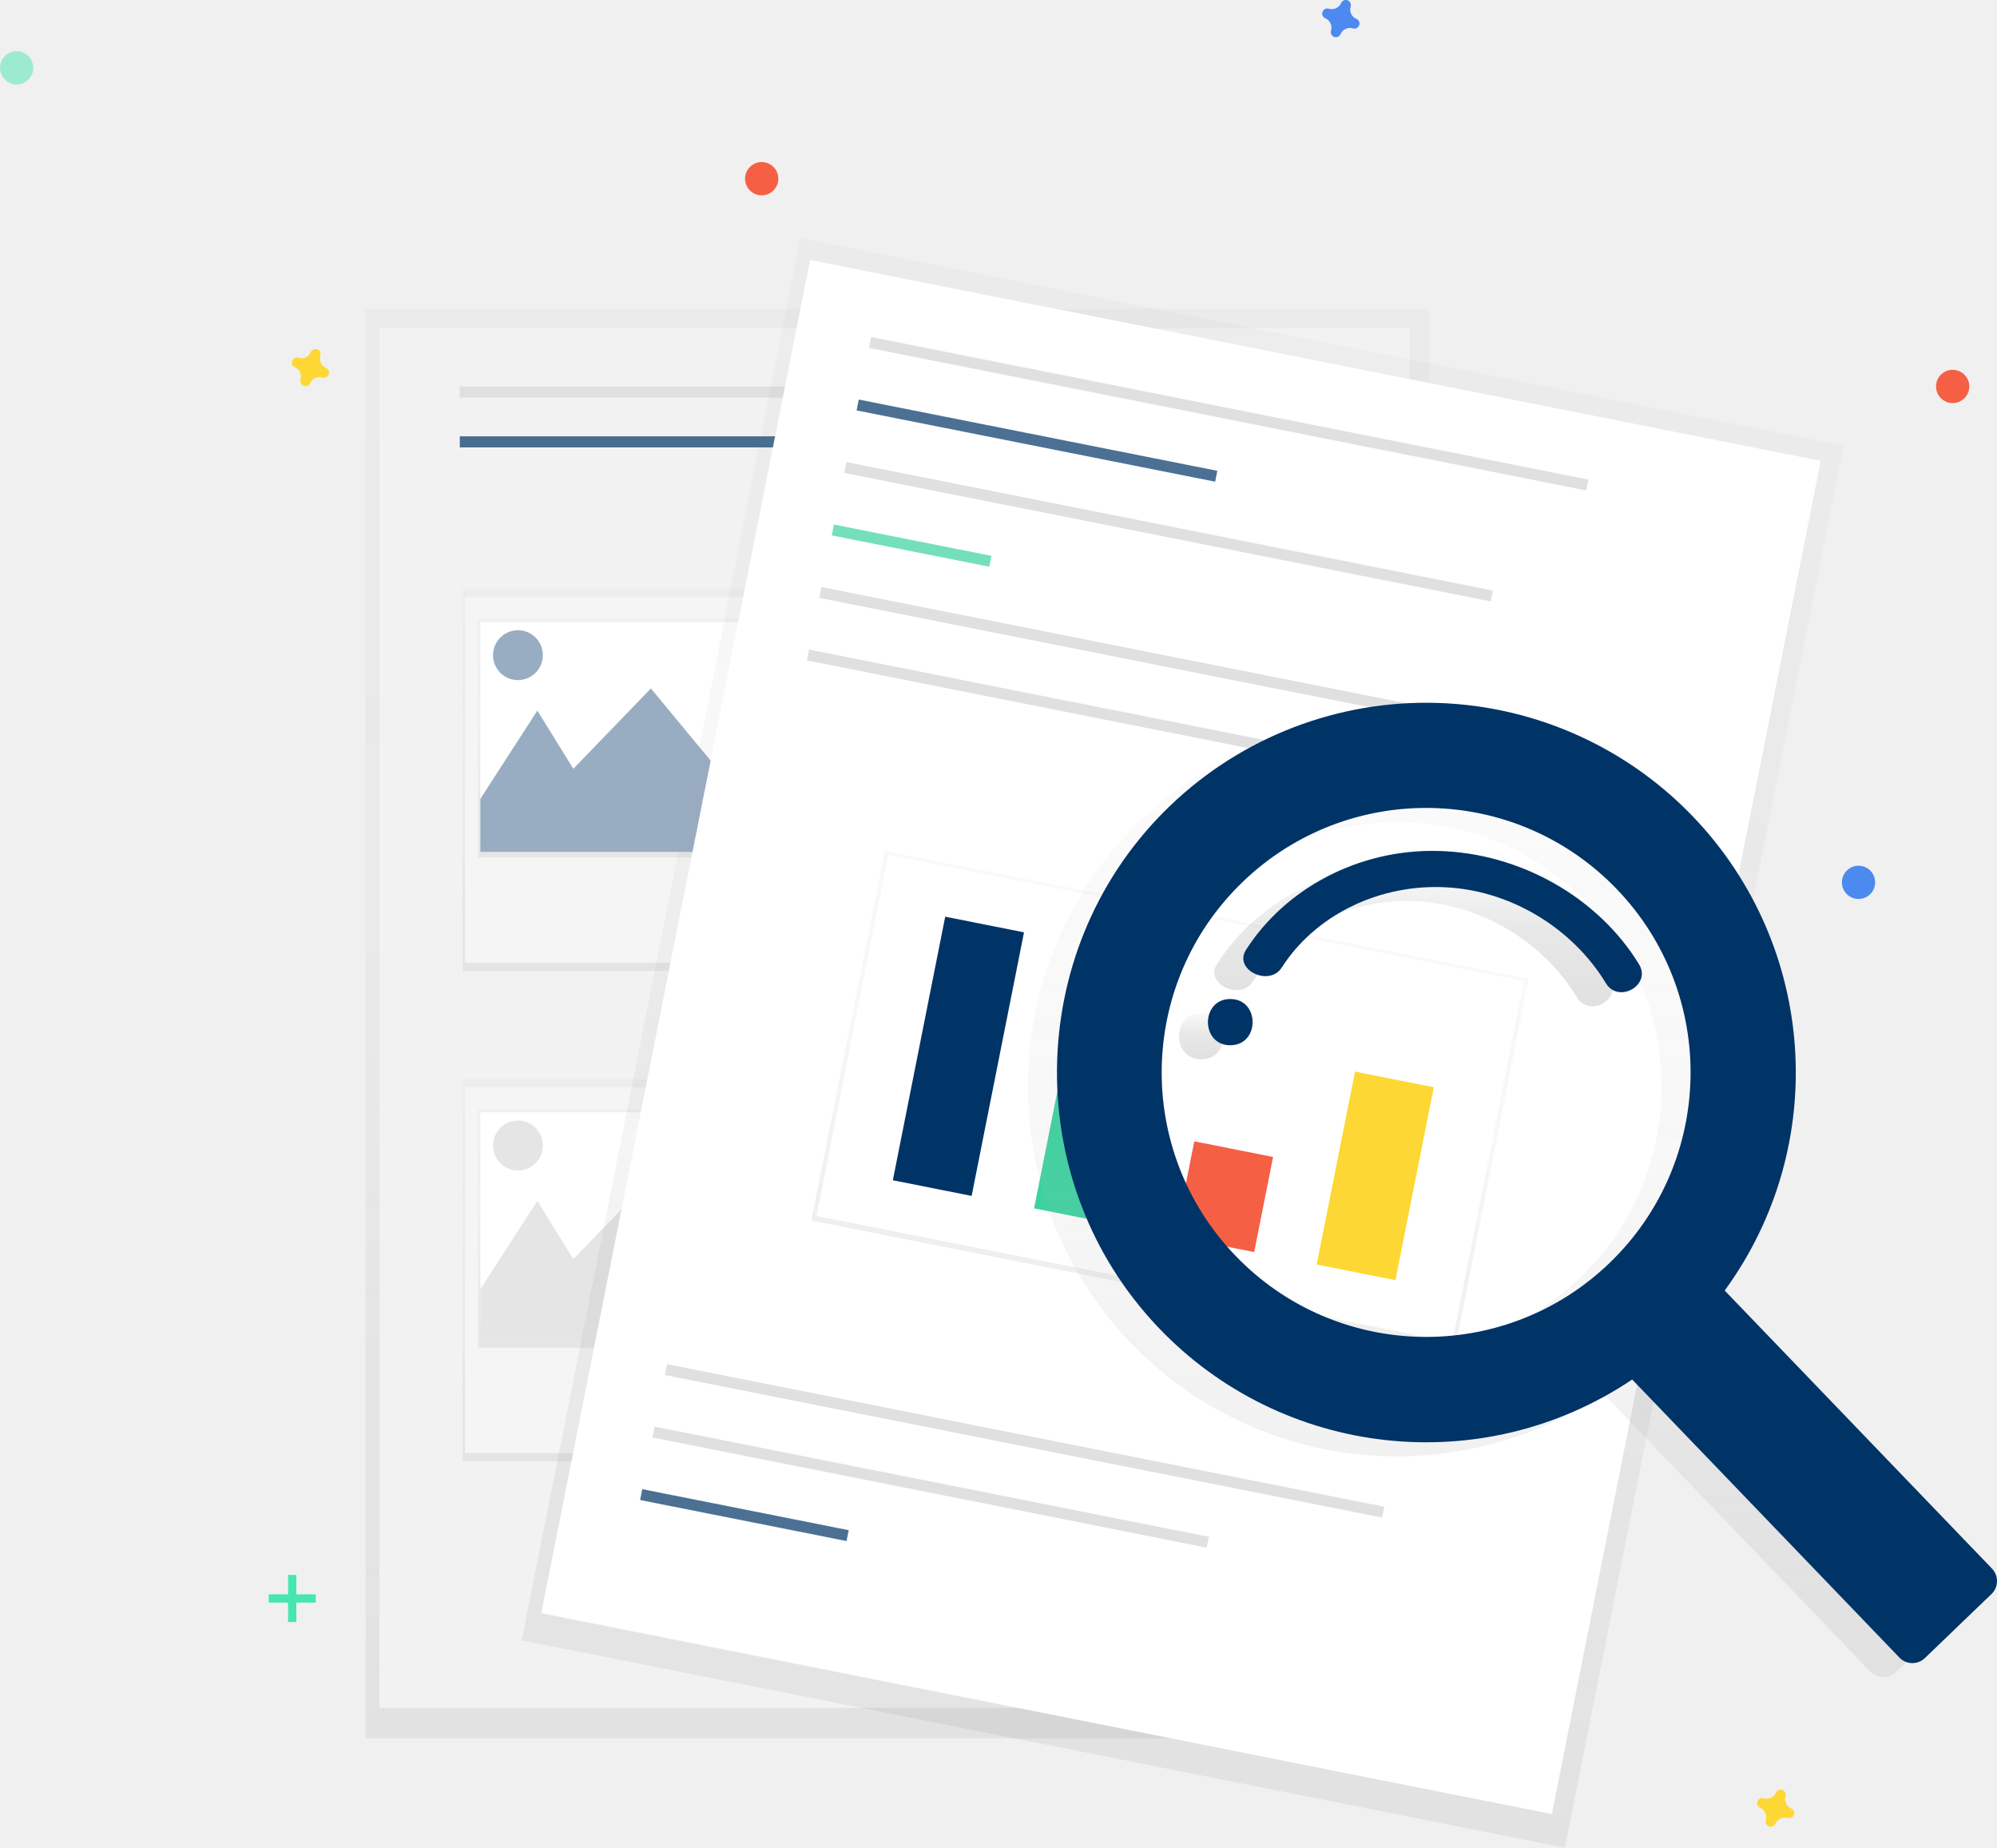
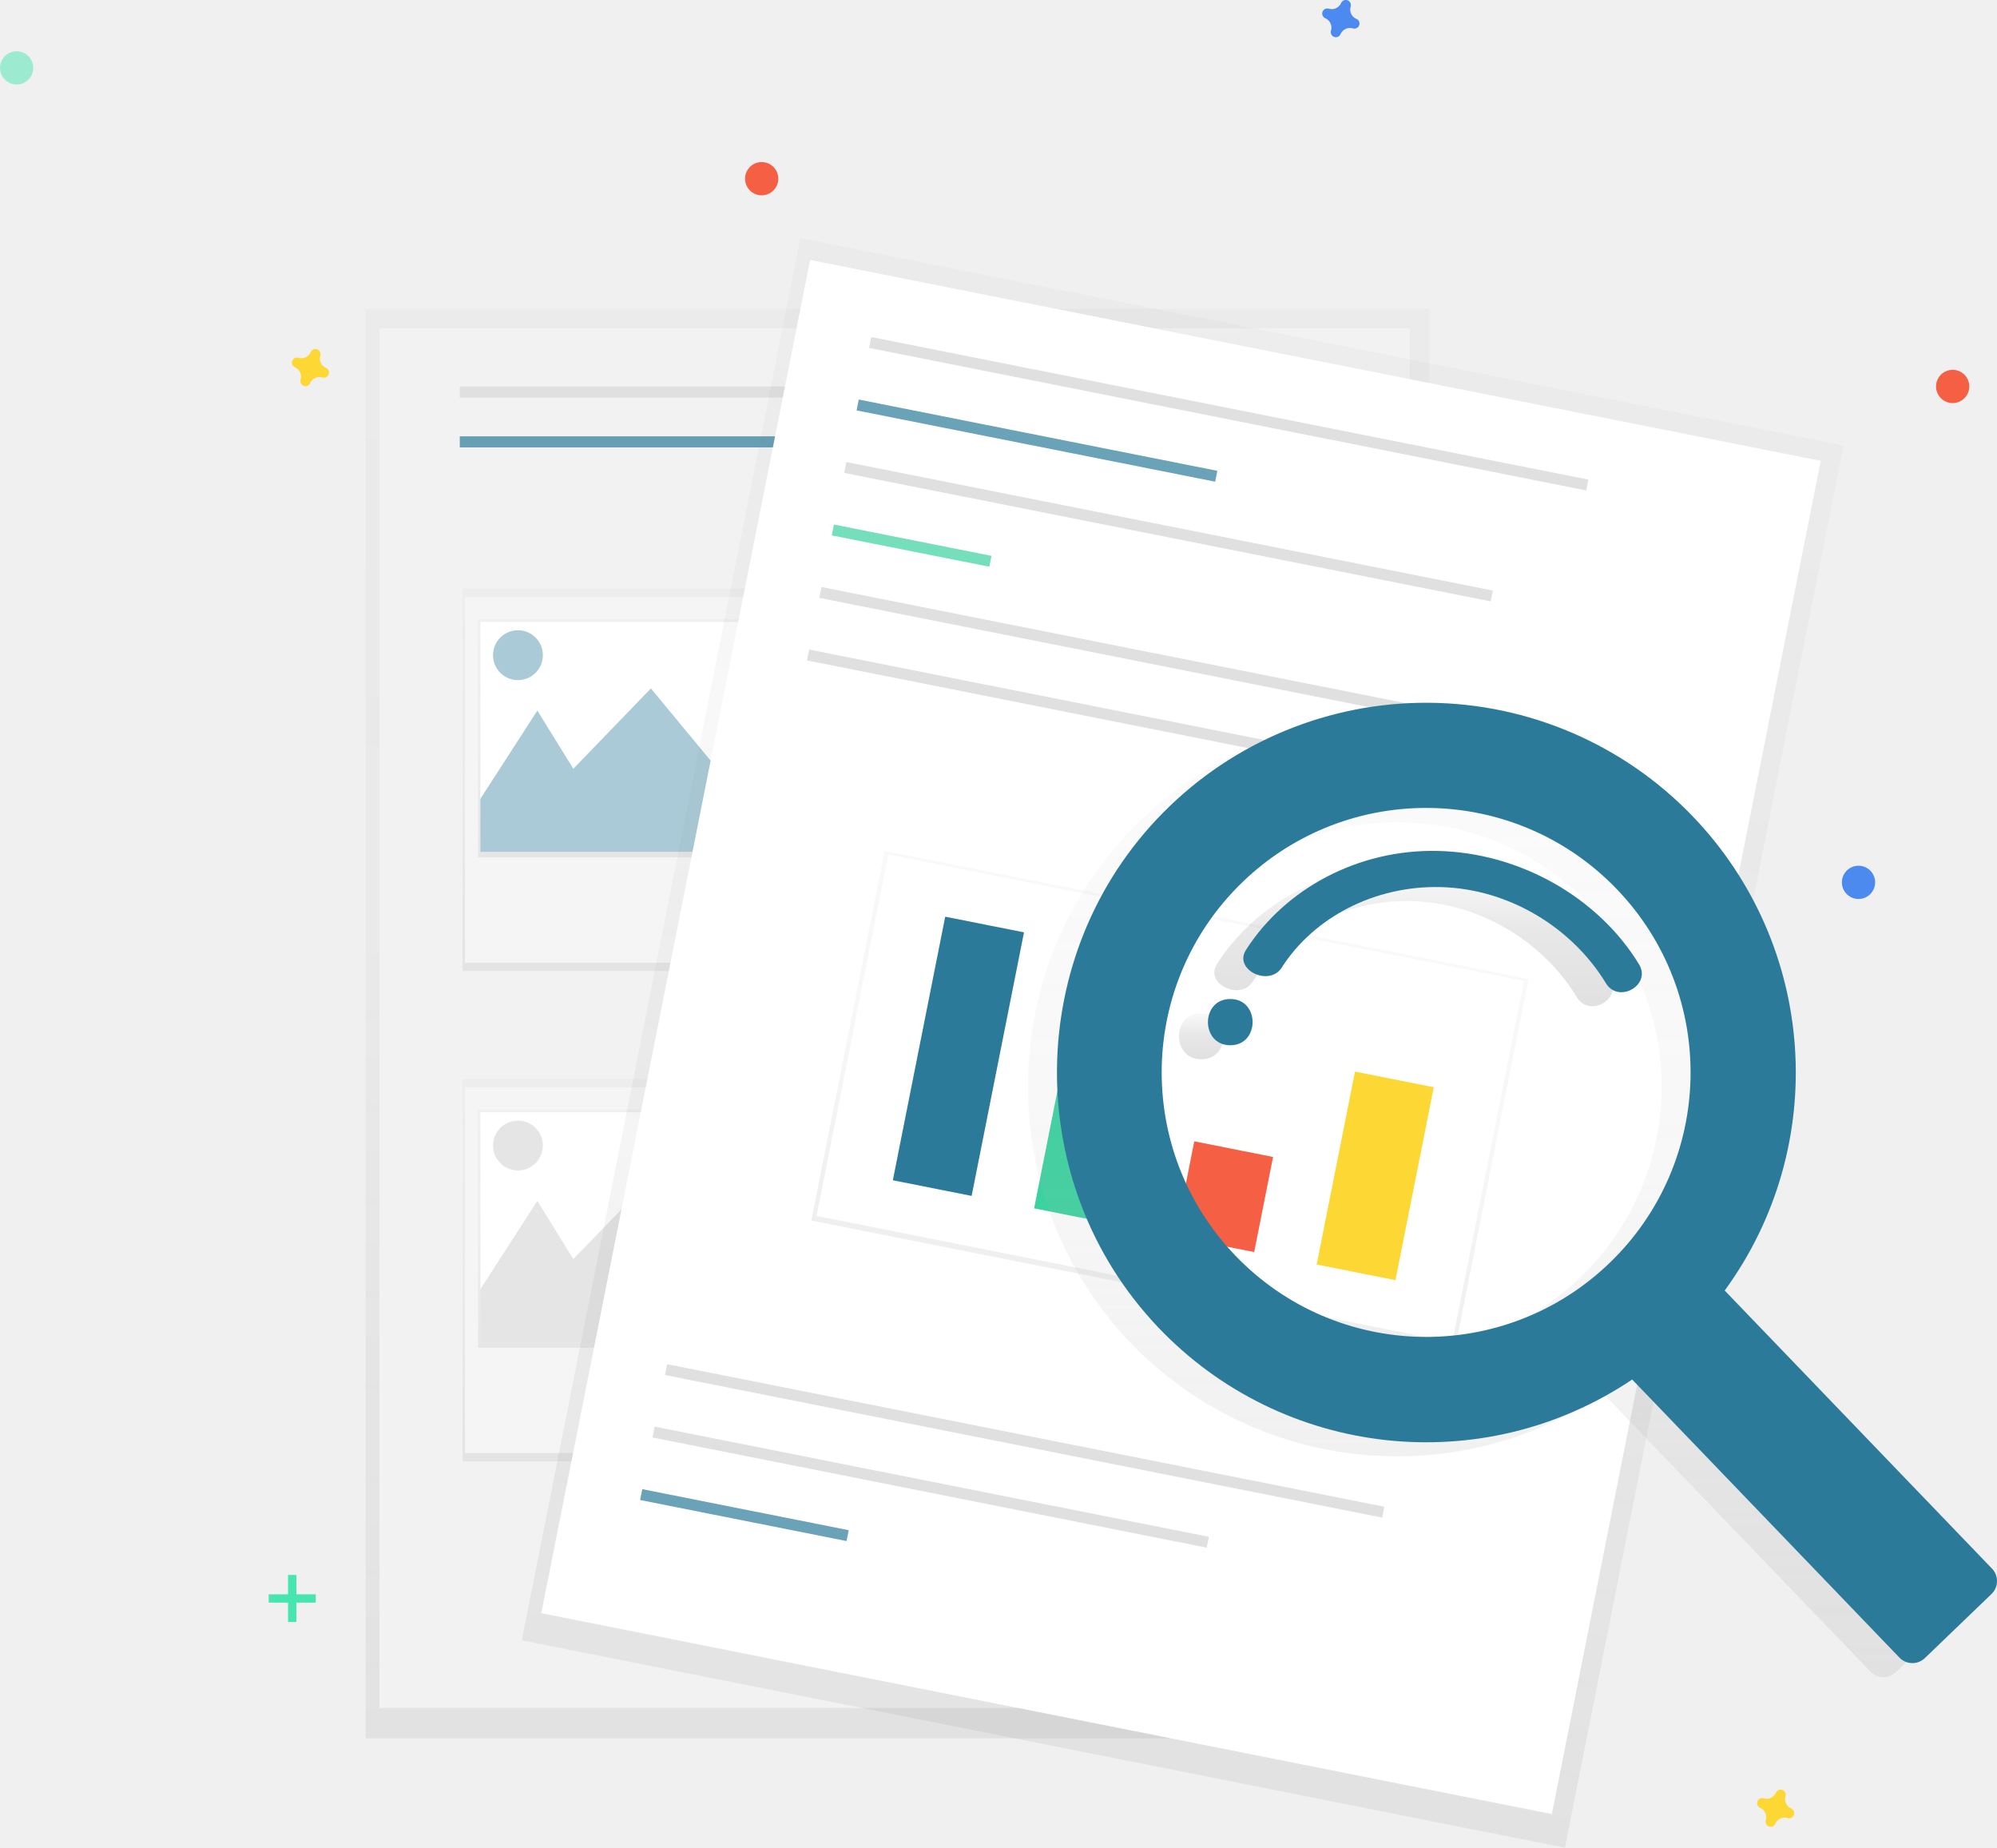
<svg xmlns="http://www.w3.org/2000/svg" xmlns:xlink="http://www.w3.org/1999/xlink" id="9a5c15f4-7944-40bc-b8da-d63b7d478a28" data-name="Layer 1" width="842" height="778.92" viewBox="0 0 842 778.92">
  <defs>
    <linearGradient id="a91ba363-77be-43f7-9cf6-91c4a3880d9c" x1="378.37" y1="732.81" x2="378.37" y2="130.21" gradientUnits="userSpaceOnUse">
      <stop offset="0" stop-color="gray" stop-opacity="0.25" />
      <stop offset="0.54" stop-color="gray" stop-opacity="0.12" />
      <stop offset="1" stop-color="gray" stop-opacity="0.1" />
    </linearGradient>
    <linearGradient id="d1e6aa0e-d79d-4f6f-afbb-c37e9ed80ff9" x1="274.44" y1="409.32" x2="274.44" y2="248.16" xlink:href="#a91ba363-77be-43f7-9cf6-91c4a3880d9c" />
    <linearGradient id="a279b039-1afd-4281-8292-ccd5c8c9b734" x1="274.44" y1="361.44" x2="274.44" y2="261.01" xlink:href="#a91ba363-77be-43f7-9cf6-91c4a3880d9c" />
    <clipPath id="42e7b1d1-2be2-47b0-aacb-a853df270819" transform="translate(-179 -60.54)">
      <rect id="cf34cfb5-9399-4bae-9cea-d47bbef6cb3a" data-name="&lt;Rectangle&gt;" x="381.54" y="322.72" width="143.79" height="96.93" fill="#fff" />
    </clipPath>
    <linearGradient id="972637f2-71db-4198-9c75-a0854a7fe249" x1="274.44" y1="616.03" x2="274.44" y2="454.87" xlink:href="#a91ba363-77be-43f7-9cf6-91c4a3880d9c" />
    <linearGradient id="6c85befd-f960-412c-83e0-663d4b13bf85" x1="274.44" y1="568.15" x2="274.44" y2="467.72" xlink:href="#a91ba363-77be-43f7-9cf6-91c4a3880d9c" />
    <clipPath id="f66b8fac-771d-49bf-85c7-4ce29a79f723" transform="translate(-179 -60.54)">
      <rect id="7439734d-5f7c-428f-88ce-e68b86a45c07" data-name="&lt;Rectangle&gt;" x="381.54" y="529.42" width="143.79" height="96.93" fill="#fff" />
    </clipPath>
    <linearGradient id="598f8edf-c762-4b18-b52d-250fc678075a" x1="688.76" y1="765.86" x2="688.76" y2="163.26" gradientTransform="translate(1142.22 -188.53) rotate(90)" xlink:href="#a91ba363-77be-43f7-9cf6-91c4a3880d9c" />
    <linearGradient id="013b841e-9a42-49b8-8a36-6db9ed002b72" x1="688.18" y1="568.49" x2="688.18" y2="409.67" gradientTransform="translate(1161.39 -164.01) rotate(90)" xlink:href="#a91ba363-77be-43f7-9cf6-91c4a3880d9c" />
    <linearGradient id="f8cab3c1-d868-48bc-b87d-cd2075ddc26a" x1="810.6" y1="767.54" x2="810.6" y2="362.71" gradientUnits="userSpaceOnUse">
      <stop offset="0" stop-color="#b3b3b3" stop-opacity="0.25" />
      <stop offset="0.54" stop-color="#b3b3b3" stop-opacity="0.1" />
      <stop offset="1" stop-color="#b3b3b3" stop-opacity="0.05" />
    </linearGradient>
    <linearGradient id="043d467e-585e-47c7-bb2c-06dd6f5be04b" x1="685.49" y1="507.08" x2="685.49" y2="487.6" gradientUnits="userSpaceOnUse">
      <stop offset="0" stop-opacity="0.12" />
      <stop offset="0.55" stop-opacity="0.09" />
      <stop offset="1" stop-opacity="0.02" />
    </linearGradient>
    <linearGradient id="be08032f-102d-431e-9b5f-1e4ebfc8159b" x1="774.99" y1="484.73" x2="774.99" y2="425.15" xlink:href="#043d467e-585e-47c7-bb2c-06dd6f5be04b" />
  </defs>
  <g opacity="0.5">
    <rect x="154.15" y="130.21" width="448.44" height="602.6" fill="url(#a91ba363-77be-43f7-9cf6-91c4a3880d9c)" />
  </g>
  <rect x="159.99" y="138.39" width="434.43" height="581.58" fill="#f2f2f2" />
  <rect x="193.86" y="162.91" width="149.48" height="4.67" fill="#e0e0e0" />
-   <rect x="193.86" y="183.93" width="149.48" height="4.67" fill="#003366" opacity="0.7" />
+   <rect x="193.86" y="183.93" width="149.48" height="4.67" fill="#2b7a9a" opacity="0.7" />
  <rect x="365.53" y="162.91" width="149.48" height="4.67" fill="#e0e0e0" />
  <rect x="388.88" y="296.05" width="149.48" height="4.67" fill="#e0e0e0" />
  <rect x="392.39" y="308.89" width="149.48" height="4.67" fill="#e0e0e0" />
  <rect x="399.4" y="321.74" width="149.48" height="4.67" fill="#e0e0e0" />
  <rect x="388.88" y="502.75" width="149.48" height="4.67" fill="#e0e0e0" />
  <rect x="392.39" y="515.6" width="149.48" height="4.67" fill="#e0e0e0" />
  <rect x="399.4" y="528.44" width="149.48" height="4.67" fill="#e0e0e0" />
  <g opacity="0.5">
    <rect x="195.03" y="248.16" width="158.82" height="161.16" fill="url(#d1e6aa0e-d79d-4f6f-afbb-c37e9ed80ff9)" />
  </g>
  <rect x="196.03" y="251.67" width="156.32" height="154.15" fill="#f5f5f5" />
  <g opacity="0.5">
    <rect x="201.54" y="261.01" width="145.8" height="100.43" fill="url(#a279b039-1afd-4281-8292-ccd5c8c9b734)" />
  </g>
  <rect id="e1f34465-d008-41db-868b-e00503fb87b3" data-name="&lt;Rectangle&gt;" x="202.54" y="262.18" width="143.79" height="96.93" fill="#fff" />
  <g clip-path="url(#42e7b1d1-2be2-47b0-aacb-a853df270819)">
-     <polygon points="190.35 355.61 226.56 299.55 241.74 324.07 274.44 290.21 302.47 324.07 326.99 273.86 390.05 374.29 185.68 367.28 190.35 355.61" fill="#003366" opacity="0.4" />
-     <circle cx="218.38" cy="276.19" r="10.51" fill="#003366" opacity="0.4" />
+     <polygon points="190.35 355.61 226.56 299.55 241.74 324.07 274.44 290.21 302.47 324.07 326.99 273.86 390.05 374.29 185.68 367.28 190.35 355.61" fill="#2b7a9a" opacity="0.4" />
+     <circle cx="218.38" cy="276.19" r="10.51" fill="#2b7a9a" opacity="0.4" />
  </g>
  <g opacity="0.5">
    <rect x="195.03" y="454.87" width="158.82" height="161.16" fill="url(#972637f2-71db-4198-9c75-a0854a7fe249)" />
  </g>
  <rect x="196.03" y="458.37" width="156.32" height="154.15" fill="#f5f5f5" />
  <g opacity="0.5">
    <rect x="201.54" y="467.72" width="145.8" height="100.43" fill="url(#6c85befd-f960-412c-83e0-663d4b13bf85)" />
  </g>
  <rect id="c95ac4f6-be4d-44a3-92c2-5c8066e2b531" data-name="&lt;Rectangle&gt;" x="202.54" y="468.88" width="143.79" height="96.93" fill="#fff" />
  <g clip-path="url(#f66b8fac-771d-49bf-85c7-4ce29a79f723)">
    <polygon points="190.35 562.31 226.56 506.25 241.74 530.78 274.44 496.91 302.47 530.78 326.99 480.56 390.05 580.99 185.68 573.99 190.35 562.31" fill="#bdbdbd" opacity="0.4" />
    <circle cx="218.38" cy="482.9" r="10.51" fill="#bdbdbd" opacity="0.4" />
  </g>
  <g opacity="0.5">
    <rect x="376.36" y="276.01" width="602.6" height="448.44" transform="translate(-124.09 1006.82) rotate(-78.76)" fill="url(#598f8edf-c762-4b18-b52d-250fc678075a)" />
  </g>
  <rect x="386.18" y="280.49" width="581.58" height="434.43" transform="translate(-122.17 1004.12) rotate(-78.76)" fill="#fff" />
  <rect x="542.89" y="232.65" width="308.31" height="4.67" transform="translate(-119.81 -191.93) rotate(11.24)" fill="#e0e0e0" />
  <rect x="456.83" y="665.62" width="308.31" height="4.67" transform="translate(-37.05 -166.84) rotate(11.24)" fill="#e0e0e0" />
  <rect x="452.26" y="685.13" width="238.24" height="4.67" transform="translate(-34.01 -158.75) rotate(11.24)" fill="#e0e0e0" />
-   <rect x="448.46" y="696.91" width="88.75" height="4.67" transform="translate(-33.22 -143.21) rotate(11.24)" fill="#003366" opacity="0.7" />
-   <rect x="539.13" y="243.97" width="154.15" height="4.67" transform="translate(-119.16 -175.95) rotate(11.24)" fill="#003366" opacity="0.7" />
+   <rect x="448.46" y="696.91" width="88.75" height="4.67" transform="translate(-33.22 -143.21) rotate(11.24)" fill="#2b7a9a" opacity="0.7" />
+   <rect x="539.13" y="243.97" width="154.15" height="4.67" transform="translate(-119.16 -175.95) rotate(11.24)" fill="#2b7a9a" opacity="0.7" />
  <rect x="532.71" y="282.38" width="277.94" height="4.67" transform="translate(-110.6 -186.03) rotate(11.24)" fill="#e0e0e0" />
  <rect x="529.49" y="288.24" width="67.73" height="4.67" transform="translate(-111.54 -164.8) rotate(11.24)" fill="#3ad29f" opacity="0.7" />
  <rect x="521.95" y="338.03" width="308.31" height="4.67" transform="translate(-99.67 -185.82) rotate(11.24)" fill="#e0e0e0" />
  <g opacity="0.5">
    <rect x="592.89" y="385.78" width="158.82" height="276.77" transform="translate(-151.88 1020.84) rotate(-78.76)" fill="url(#013b841e-9a42-49b8-8a36-6db9ed002b72)" />
  </g>
  <rect x="535.78" y="445.94" width="273.27" height="155.32" transform="translate(-64.02 -181.59) rotate(11.24)" fill="#fff" />
  <rect x="516.71" y="364.38" width="308.31" height="4.67" transform="translate(-94.63 -184.29) rotate(11.24)" fill="#e0e0e0" />
-   <rect x="566.14" y="449.2" width="33.87" height="113.28" transform="translate(-69.19 -164.51) rotate(11.24)" fill="#003366" />
+   <rect x="566.14" y="449.2" width="33.87" height="113.28" transform="translate(-69.19 -164.51) rotate(11.24)" fill="#2b7a9a" />
  <rect x="622.06" y="498.05" width="33.87" height="75.91" transform="translate(-62.24 -174.83) rotate(11.24)" fill="#3ad29f" />
  <rect x="678.21" y="544.59" width="33.87" height="40.87" transform="translate(-55.5 -185.22) rotate(11.24)" fill="#f55f44" />
  <rect x="741.87" y="514.79" width="33.87" height="82.92" transform="translate(-55.99 -197.8) rotate(11.24)" fill="#fdd835" />
  <path d="M880.45,410.55a155.89,155.89,0,0,0-223.11-1.68c-59,59.48-60,156.33-2.29,217.07A155.89,155.89,0,0,0,854.95,648L967.64,765.21a7.59,7.59,0,0,0,10.73.21l28.08-27a7.59,7.59,0,0,0,.21-10.73L894,610.49A155.9,155.9,0,0,0,880.45,410.55ZM845.35,599a111.5,111.5,0,1,1,3.1-157.66A111.5,111.5,0,0,1,845.35,599Z" transform="translate(-179 -60.54)" fill="url(#f8cab3c1-d868-48bc-b87d-cd2075ddc26a)" />
  <path d="M685.49,487.6c-12.54,0-12.56,19.49,0,19.49S698.05,487.6,685.49,487.6Z" transform="translate(-179 -60.54)" fill="url(#043d467e-585e-47c7-bb2c-06dd6f5be04b)" />
  <path d="M772.9,425.17c-33.75-.76-64.46,16.17-80.79,41.73-5.33,8.34,9.8,15.71,15.1,7.41,13.52-21.16,39.21-34.6,67-33.9,29.12.73,55.62,17.39,69.65,40.51,5.32,8.77,19.27.8,14-7.92C840.8,445,807.76,426,772.9,425.17Z" transform="translate(-179 -60.54)" fill="url(#be08032f-102d-431e-9b5f-1e4ebfc8159b)" />
-   <path d="M892.68,404.63a155.89,155.89,0,0,0-223.11-1.68c-59,59.48-60,156.33-2.29,217.07a155.89,155.89,0,0,0,199.9,22.05L979.86,759.29a7.59,7.59,0,0,0,10.73.21l28.08-27a7.59,7.59,0,0,0,.21-10.73L906.19,604.56A155.9,155.9,0,0,0,892.68,404.63ZM857.58,593a111.5,111.5,0,1,1,3.1-157.66A111.5,111.5,0,0,1,857.58,593Z" transform="translate(-179 -60.54)" fill="#003366" />
-   <path d="M697.72,481.67c-12.54,0-12.56,19.49,0,19.49S710.28,481.67,697.72,481.67Z" transform="translate(-179 -60.54)" fill="#003366" />
-   <path d="M785.13,419.25c-33.75-.76-64.46,16.17-80.79,41.73-5.33,8.34,9.8,15.71,15.1,7.41,13.52-21.16,39.21-34.6,67-33.9,29.12.73,55.62,17.39,69.65,40.51,5.32,8.77,19.27.8,14-7.92C853,439,820,420,785.13,419.25Z" transform="translate(-179 -60.54)" fill="#003366" />
+   <path d="M892.68,404.63a155.89,155.89,0,0,0-223.11-1.68c-59,59.48-60,156.33-2.29,217.07a155.89,155.89,0,0,0,199.9,22.05L979.86,759.29a7.59,7.59,0,0,0,10.73.21l28.08-27a7.59,7.59,0,0,0,.21-10.73L906.19,604.56A155.9,155.9,0,0,0,892.68,404.63ZM857.58,593a111.5,111.5,0,1,1,3.1-157.66A111.5,111.5,0,0,1,857.58,593Z" transform="translate(-179 -60.54)" fill="#2b7a9a" />
+   <path d="M697.72,481.67c-12.54,0-12.56,19.49,0,19.49S710.28,481.67,697.72,481.67Z" transform="translate(-179 -60.54)" fill="#2b7a9a" />
+   <path d="M785.13,419.25c-33.75-.76-64.46,16.17-80.79,41.73-5.33,8.34,9.8,15.71,15.1,7.41,13.52-21.16,39.21-34.6,67-33.9,29.12.73,55.62,17.39,69.65,40.51,5.32,8.77,19.27.8,14-7.92C853,439,820,420,785.13,419.25Z" transform="translate(-179 -60.54)" fill="#2b7a9a" />
  <rect x="121.45" y="663.91" width="3.5" height="19.85" fill="#47e6b1" />
  <rect x="300.45" y="724.45" width="3.5" height="19.85" transform="translate(857.58 371.63) rotate(90)" fill="#47e6b1" />
  <path d="M750.87,68.49a4.29,4.29,0,0,1-2.39-5.19,2.06,2.06,0,0,0,.09-.48h0a2.15,2.15,0,0,0-3.87-1.43h0a2.06,2.06,0,0,0-.24.42,4.29,4.29,0,0,1-5.19,2.39,2.06,2.06,0,0,0-.48-.09h0A2.15,2.15,0,0,0,737.38,68h0a2.06,2.06,0,0,0,.42.24,4.29,4.29,0,0,1,2.39,5.19,2.06,2.06,0,0,0-.09.48h0A2.15,2.15,0,0,0,744,75.32h0a2.06,2.06,0,0,0,.24-.42,4.29,4.29,0,0,1,5.19-2.39,2.06,2.06,0,0,0,.48.09h0a2.15,2.15,0,0,0,1.43-3.87h0A2.06,2.06,0,0,0,750.87,68.49Z" transform="translate(-179 -60.54)" fill="#4d8af0" />
  <path d="M316.44,215.64a4.29,4.29,0,0,1-2.39-5.19,2.06,2.06,0,0,0,.09-.48h0a2.15,2.15,0,0,0-3.87-1.43h0a2.06,2.06,0,0,0-.24.42,4.29,4.29,0,0,1-5.19,2.39,2.06,2.06,0,0,0-.48-.09h0a2.15,2.15,0,0,0-1.43,3.87h0a2.06,2.06,0,0,0,.42.24,4.29,4.29,0,0,1,2.39,5.19,2.06,2.06,0,0,0-.09.48h0a2.15,2.15,0,0,0,3.87,1.43h0a2.06,2.06,0,0,0,.24-.42,4.29,4.29,0,0,1,5.19-2.39,2.06,2.06,0,0,0,.48.09h0a2.15,2.15,0,0,0,1.43-3.87h0A2.06,2.06,0,0,0,316.44,215.64Z" transform="translate(-179 -60.54)" fill="#fdd835" />
  <path d="M934.22,822.9a4.29,4.29,0,0,1-2.39-5.19,2.06,2.06,0,0,0,.09-.48h0a2.15,2.15,0,0,0-3.87-1.43h0a2.06,2.06,0,0,0-.24.42,4.29,4.29,0,0,1-5.19,2.39,2.06,2.06,0,0,0-.48-.09h0a2.15,2.15,0,0,0-1.43,3.87h0a2.06,2.06,0,0,0,.42.24,4.29,4.29,0,0,1,2.39,5.19,2.06,2.06,0,0,0-.09.48h0a2.15,2.15,0,0,0,3.87,1.43h0a2.06,2.06,0,0,0,.24-.42,4.29,4.29,0,0,1,5.19-2.39,2.06,2.06,0,0,0,.48.09h0a2.15,2.15,0,0,0,1.43-3.87h0A2.06,2.06,0,0,0,934.22,822.9Z" transform="translate(-179 -60.54)" fill="#fdd835" />
  <circle cx="321.15" cy="75.33" r="7.01" fill="#f55f44" />
  <circle cx="823.31" cy="162.91" r="7.01" fill="#f55f44" />
  <circle cx="783.61" cy="371.95" r="7.01" fill="#4d8af0" />
  <circle cx="7.01" cy="28.61" r="7.01" fill="#47e6b1" opacity="0.5" />
</svg>
